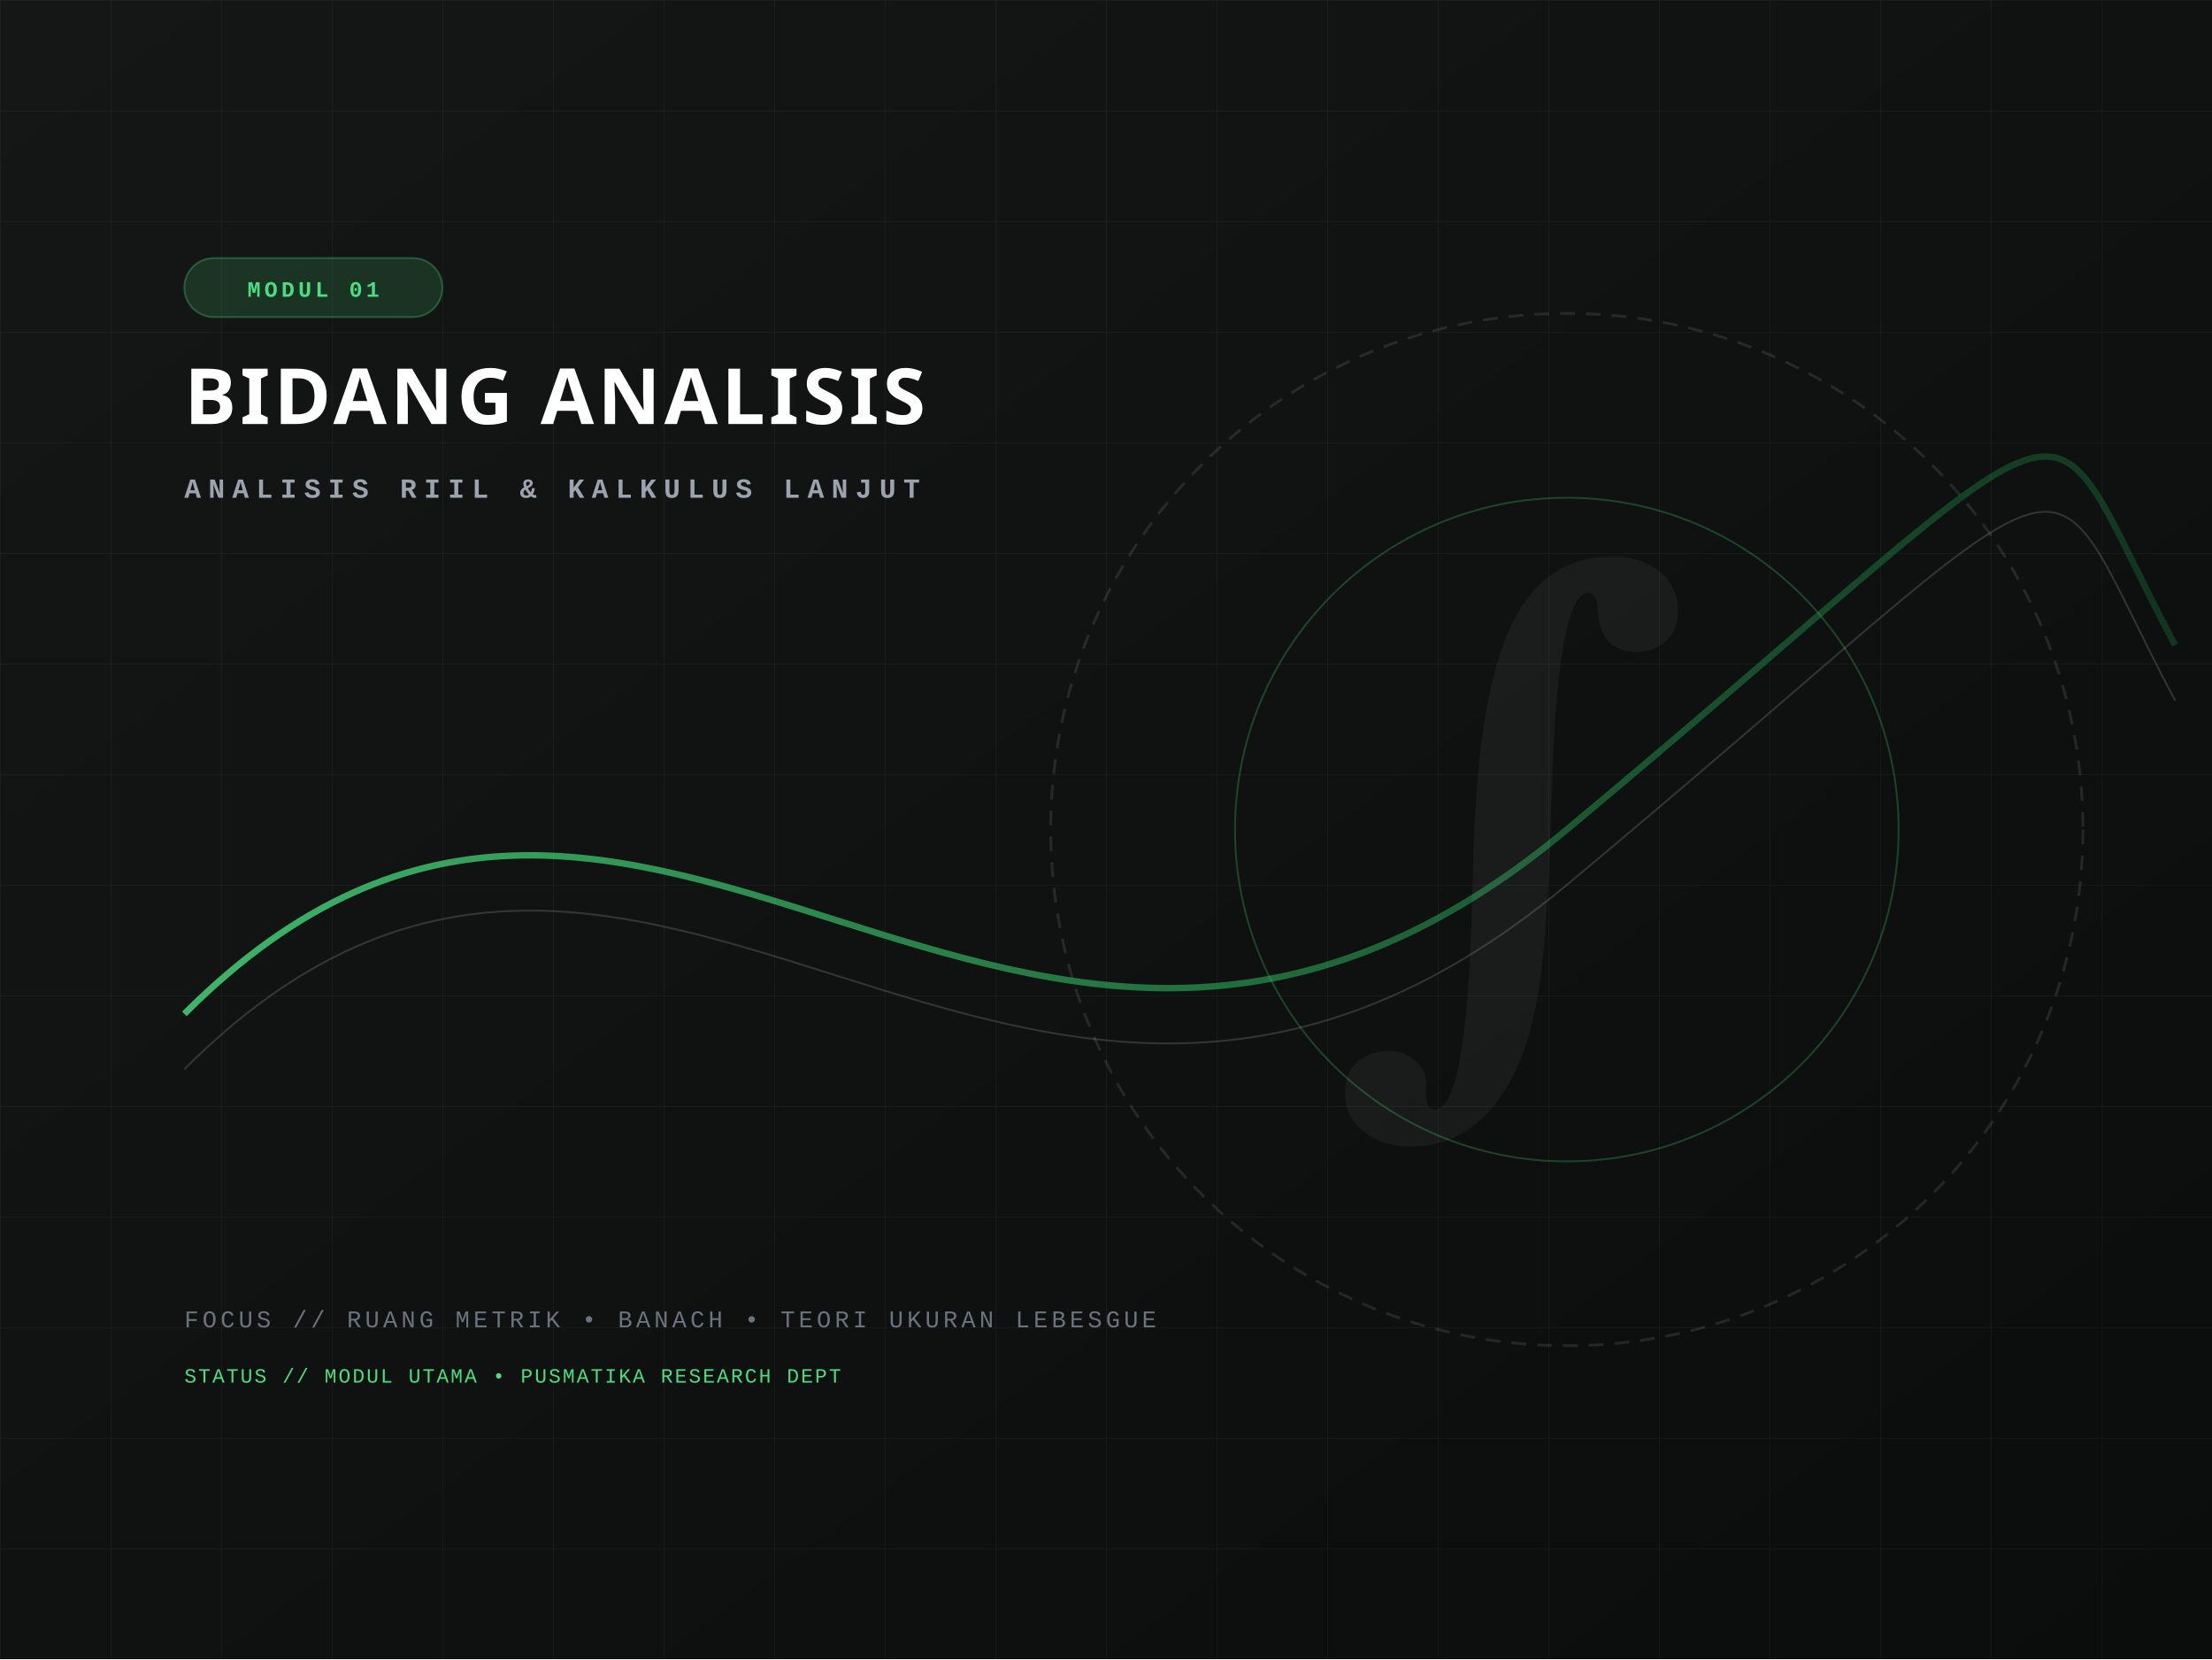
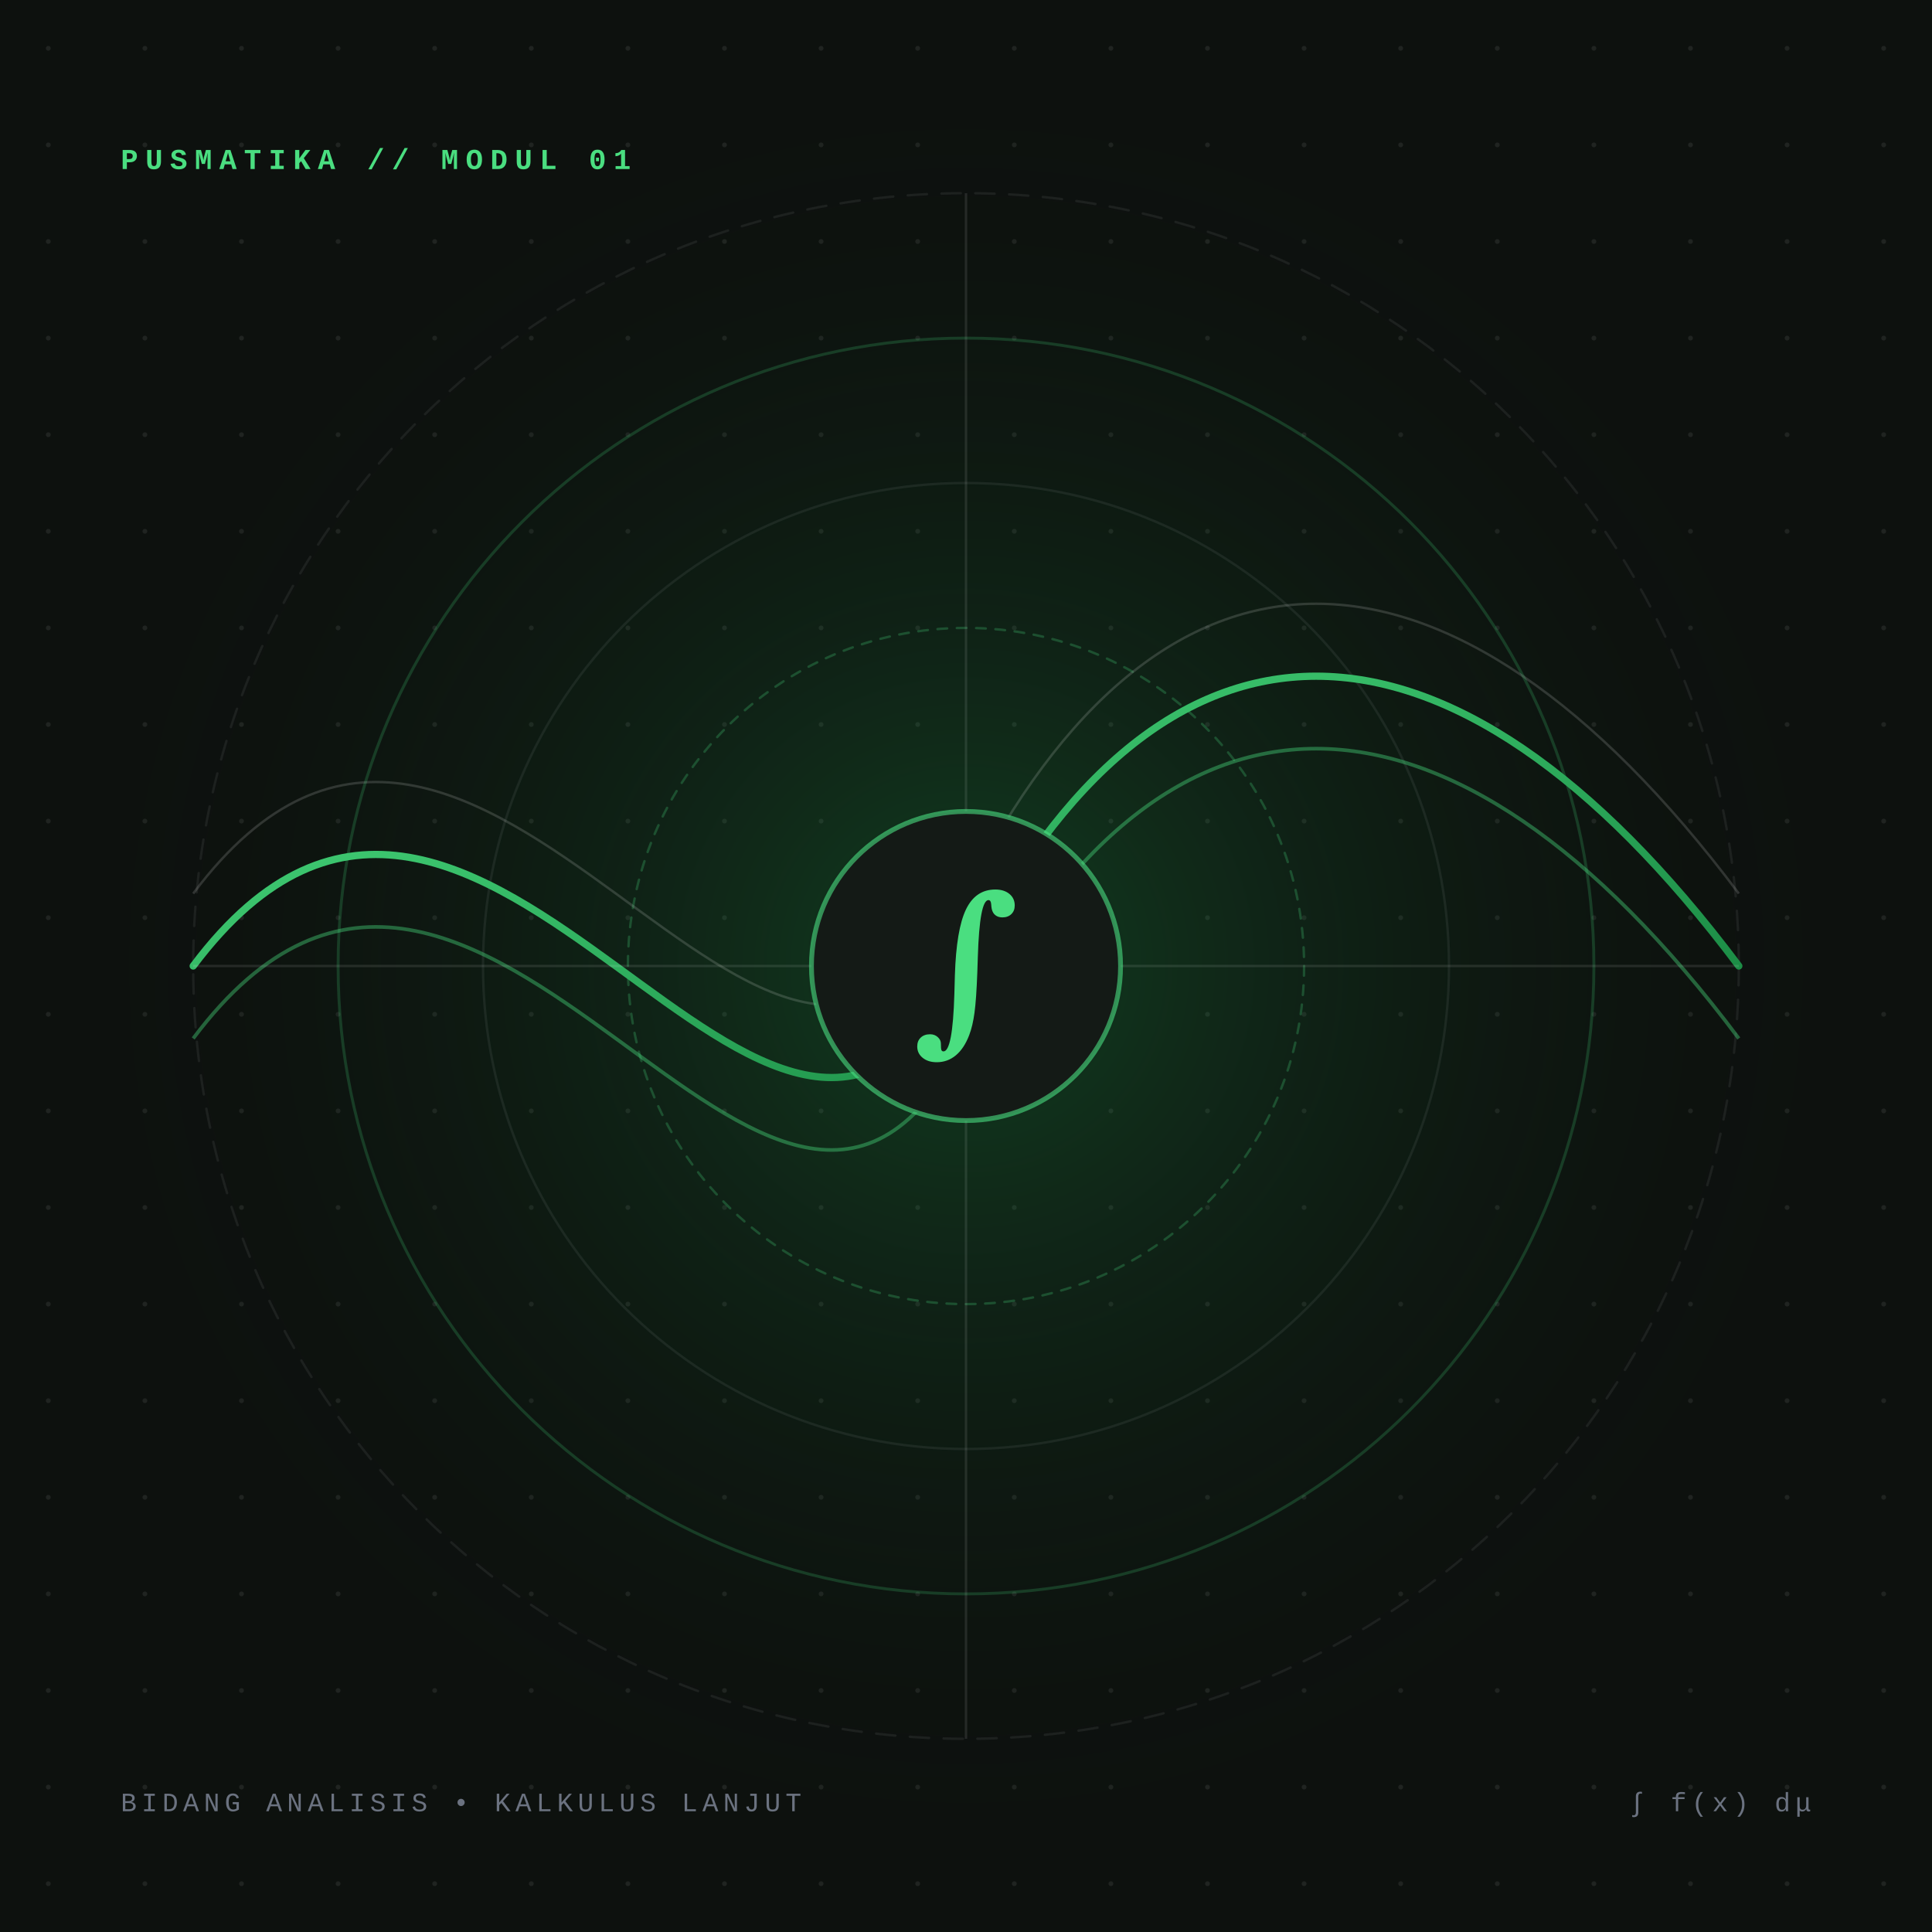
- <svg xmlns="http://www.w3.org/2000/svg" viewBox="0 0 1200 900" width="1200" height="900">
+ <svg xmlns="http://www.w3.org/2000/svg" viewBox="0 0 800 800" width="800" height="800">
  <defs>
-     <linearGradient id="bgGrad1" x1="0%" y1="0%" x2="100%" y2="100%">
-       <stop offset="0%" stop-color="#141715" />
-       <stop offset="100%" stop-color="#0a0d0b" />
+     <radialGradient id="glow1" cx="50%" cy="50%" r="50%">
+       <stop offset="0%" stop-color="#22c55e" stop-opacity="0.25" />
+       <stop offset="100%" stop-color="#0a0d0b" stop-opacity="0" />
+     </radialGradient>
+     <linearGradient id="curveGrad1" x1="0%" y1="0%" x2="100%" y2="100%">
+       <stop offset="0%" stop-color="#4ade80" />
+       <stop offset="100%" stop-color="#15803d" />
    </linearGradient>
-     <linearGradient id="accentGrad1" x1="0%" y1="0%" x2="100%" y2="0%">
-       <stop offset="0%" stop-color="#4ade80" stop-opacity="0.8" />
-       <stop offset="100%" stop-color="#22c55e" stop-opacity="0.2" />
-     </linearGradient>
-     <pattern id="grid1" width="60" height="60" patternUnits="userSpaceOnUse">
-       <path d="M 60 0 L 0 0 0 60" fill="none" stroke="#ffffff" stroke-width="0.5" stroke-opacity="0.08" />
+     <pattern id="dotGrid1" width="40" height="40" patternUnits="userSpaceOnUse">
+       <circle cx="20" cy="20" r="1" fill="#ffffff" fill-opacity="0.08" />
    </pattern>
  </defs>
-   <rect width="1200" height="900" fill="url(#bgGrad1)" />
-   <rect width="1200" height="900" fill="url(#grid1)" />
-   <circle cx="850" cy="450" r="280" fill="none" stroke="#ffffff" stroke-width="1.5" stroke-opacity="0.1" stroke-dasharray="8 6" />
-   <circle cx="850" cy="450" r="180" fill="none" stroke="#4ade80" stroke-width="1" stroke-opacity="0.25" />
-   <path d="M 100 550 C 350 300, 550 700, 850 450 S 1100 200, 1180 350" fill="none" stroke="url(#accentGrad1)" stroke-width="3.5" />
-   <path d="M 100 580 C 350 330, 550 730, 850 480 S 1100 230, 1180 380" fill="none" stroke="#ffffff" stroke-width="1" stroke-opacity="0.15" />
-   <text x="820" y="560" font-family="serif" font-size="340" font-weight="bold" fill="#ffffff" fill-opacity="0.05" text-anchor="middle">∫</text>
-   <g transform="translate(100, 140)">
-     <rect x="0" y="0" width="140" height="32" rx="16" fill="#4ade80" fill-opacity="0.15" stroke="#4ade80" stroke-width="1" stroke-opacity="0.3" />
-     <text x="70" y="21" font-family="'Courier New', monospace" font-size="12" font-weight="bold" fill="#4ade80" text-anchor="middle" letter-spacing="2">MODUL 01</text>
-     <text x="0" y="90" font-family="system-ui, sans-serif" font-size="42" font-weight="900" fill="#ffffff" letter-spacing="2">BIDANG ANALISIS</text>
-     <text x="0" y="130" font-family="'Courier New', monospace" font-size="15" font-weight="600" fill="#9ca3af" letter-spacing="4">ANALISIS RIIL &amp; KALKULUS LANJUT</text>
+   <rect width="800" height="800" fill="#0d110e" />
+   <rect width="800" height="800" fill="url(#dotGrid1)" />
+   <circle cx="400" cy="400" r="380" fill="url(#glow1)" />
+   <g fill="none" stroke-linecap="round">
+     <circle cx="400" cy="400" r="320" stroke="#ffffff" stroke-width="1" stroke-opacity="0.07" stroke-dasharray="8 6" />
+     <circle cx="400" cy="400" r="260" stroke="#4ade80" stroke-width="1.2" stroke-opacity="0.2" />
+     <circle cx="400" cy="400" r="200" stroke="#ffffff" stroke-width="1" stroke-opacity="0.07" />
+     <circle cx="400" cy="400" r="140" stroke="#4ade80" stroke-width="1" stroke-opacity="0.25" stroke-dasharray="4 4" />
  </g>
-   <g transform="translate(100, 720)">
-     <text x="0" y="0" font-family="'Courier New', monospace" font-size="13" fill="#6b7280" letter-spacing="2">FOCUS // RUANG METRIK • BANACH • TEORI UKURAN LEBESGUE</text>
-     <text x="0" y="30" font-family="'Courier New', monospace" font-size="11" fill="#4ade80" letter-spacing="1">STATUS // MODUL UTAMA • PUSMATIKA RESEARCH DEPT</text>
-   </g>
+   <path d="M 80 400 C 200 240, 320 560, 400 400 S 600 240, 720 400" fill="none" stroke="url(#curveGrad1)" stroke-width="3" stroke-linecap="round" />
+   <path d="M 80 430 C 200 270, 320 590, 400 430 S 600 270, 720 430" fill="none" stroke="#4ade80" stroke-width="1.5" stroke-opacity="0.4" />
+   <path d="M 80 370 C 200 210, 320 530, 400 370 S 600 210, 720 370" fill="none" stroke="#ffffff" stroke-width="1" stroke-opacity="0.15" />
+   <line x1="400" y1="80" x2="400" y2="720" stroke="#ffffff" stroke-width="1" stroke-opacity="0.1" />
+   <line x1="80" y1="400" x2="720" y2="400" stroke="#ffffff" stroke-width="1" stroke-opacity="0.1" />
+   <circle cx="400" cy="400" r="64" fill="#141a16" stroke="#4ade80" stroke-width="2" stroke-opacity="0.6" />
+   <text x="400" y="426" font-family="serif" font-size="76" font-weight="bold" fill="#4ade80" text-anchor="middle">∫</text>
+   <text x="50" y="70" font-family="'Courier New', monospace" font-size="12" font-weight="bold" fill="#4ade80" letter-spacing="3">PUSMATIKA // MODUL 01</text>
+   <text x="50" y="750" font-family="'Courier New', monospace" font-size="11" fill="#6b7280" letter-spacing="2">BIDANG ANALISIS • KALKULUS LANJUT</text>
+   <text x="750" y="750" font-family="'Courier New', monospace" font-size="11" fill="#6b7280" text-anchor="end" letter-spacing="2">∫ f(x) dμ</text>
</svg>
